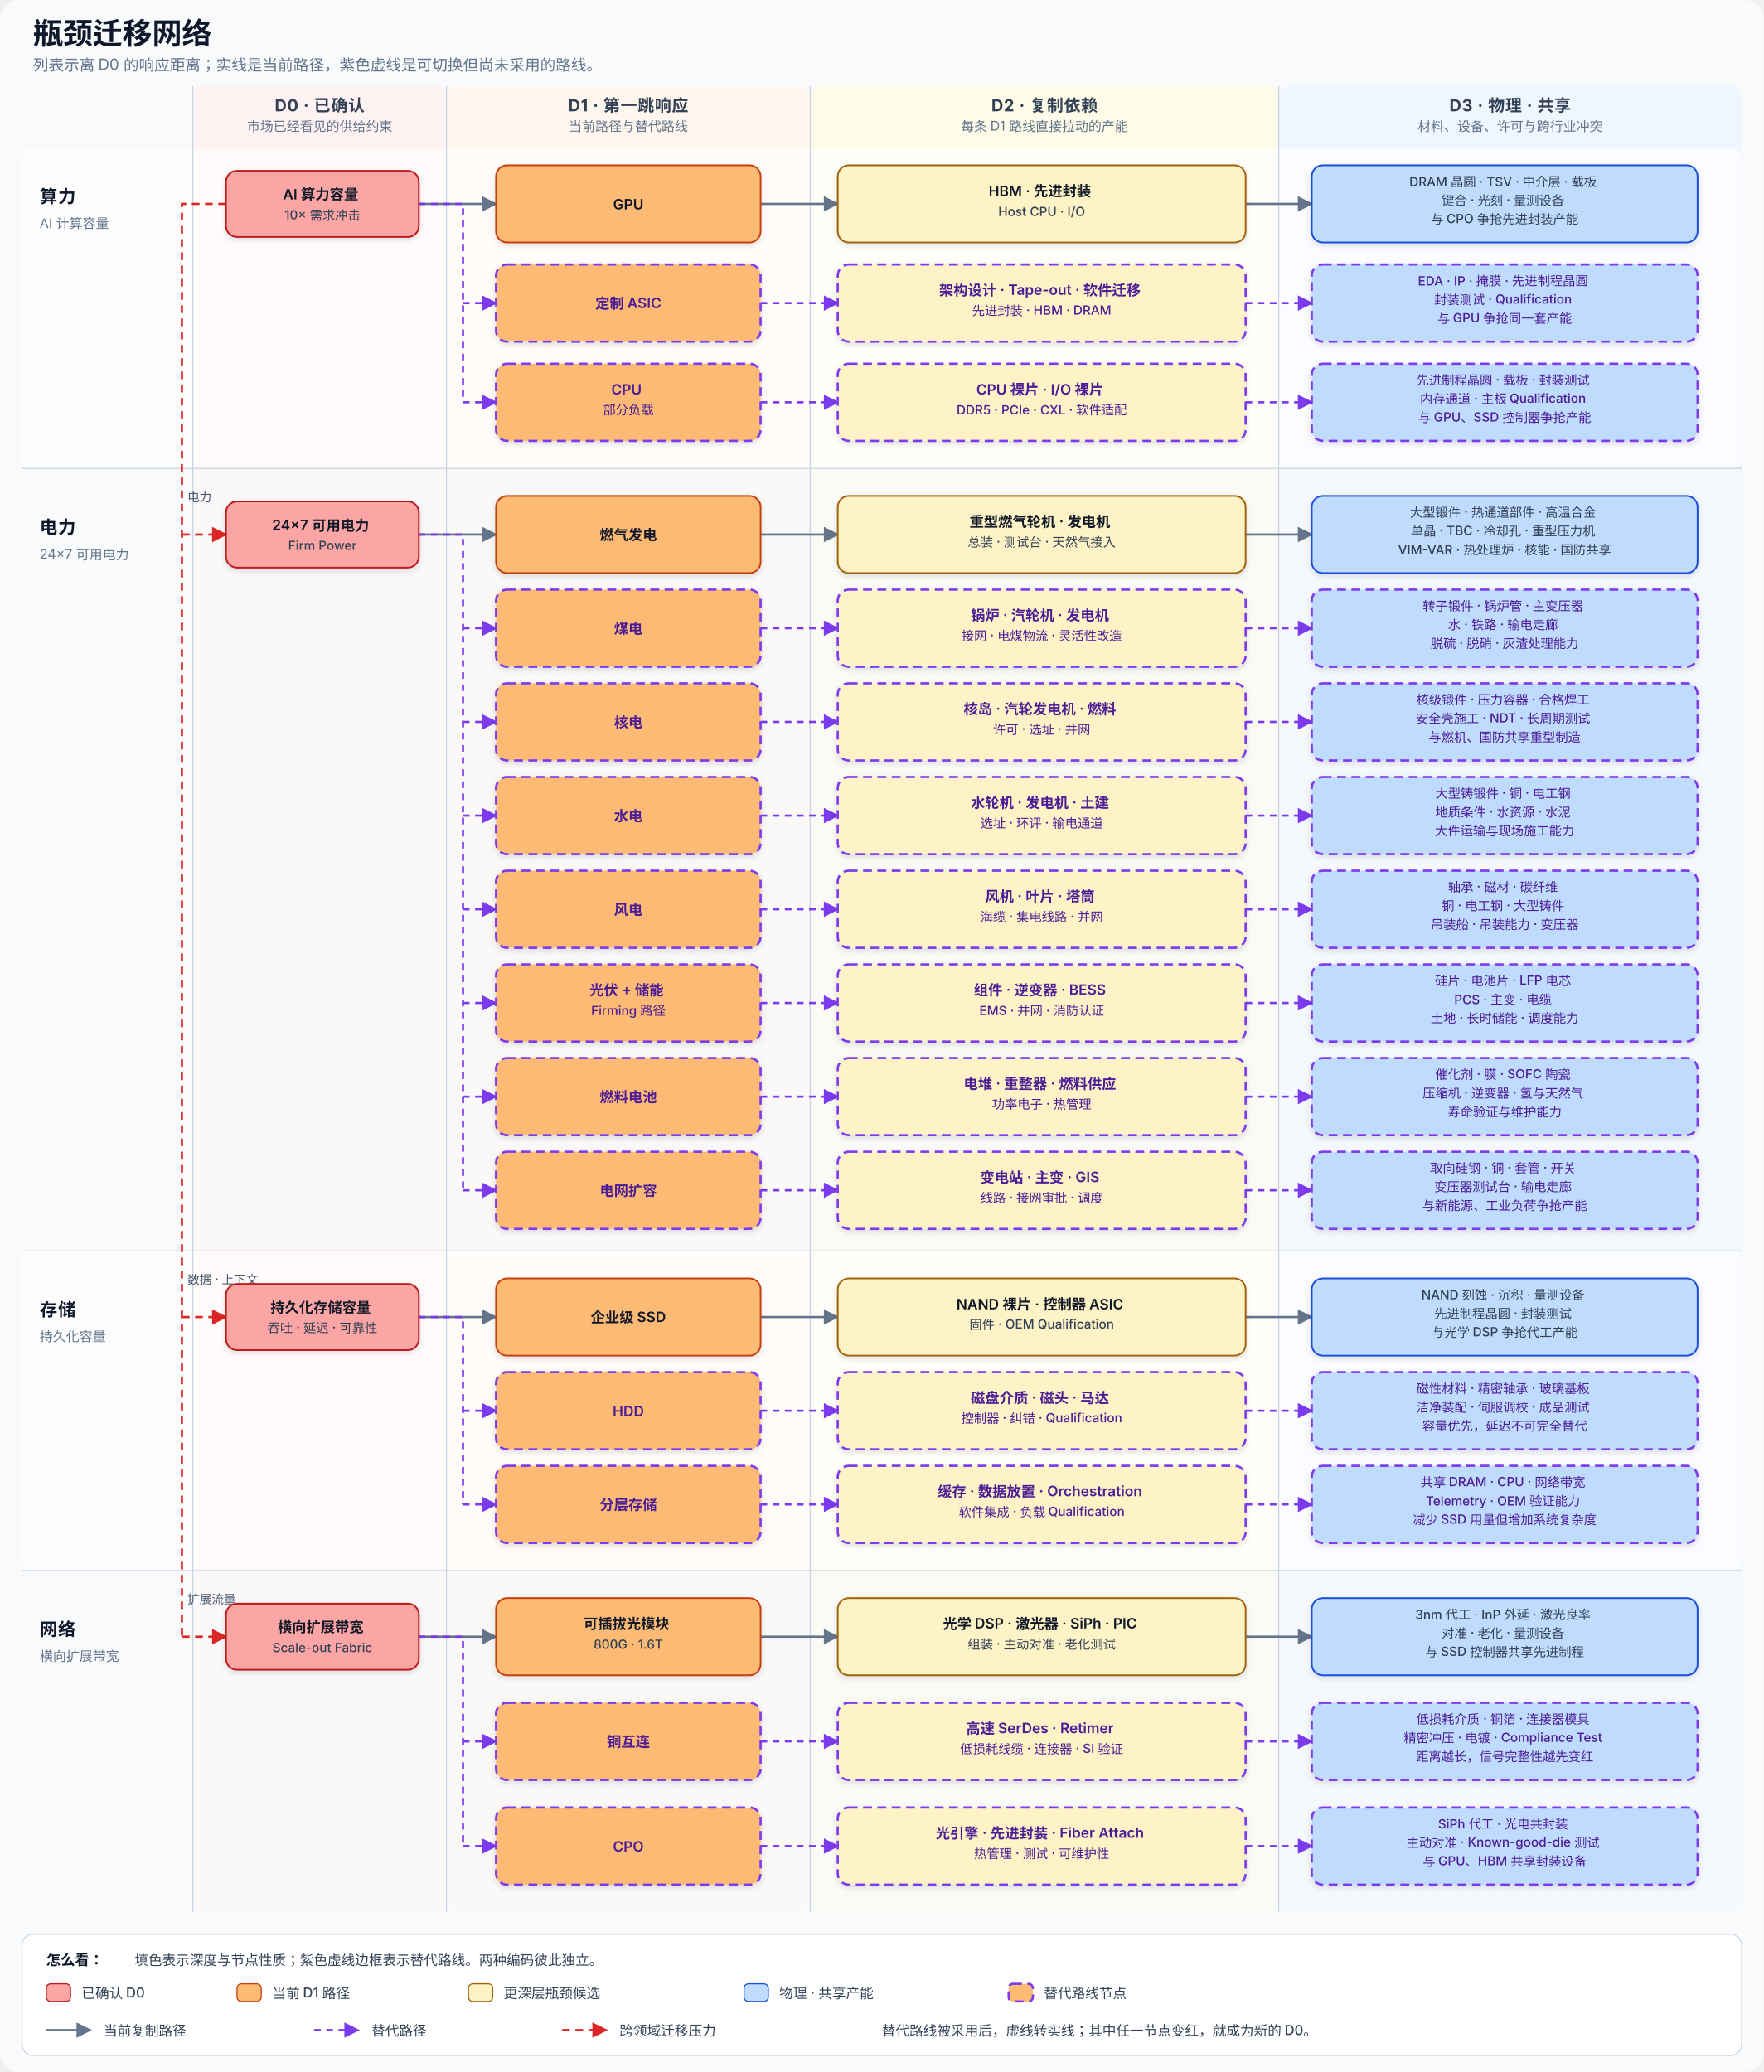
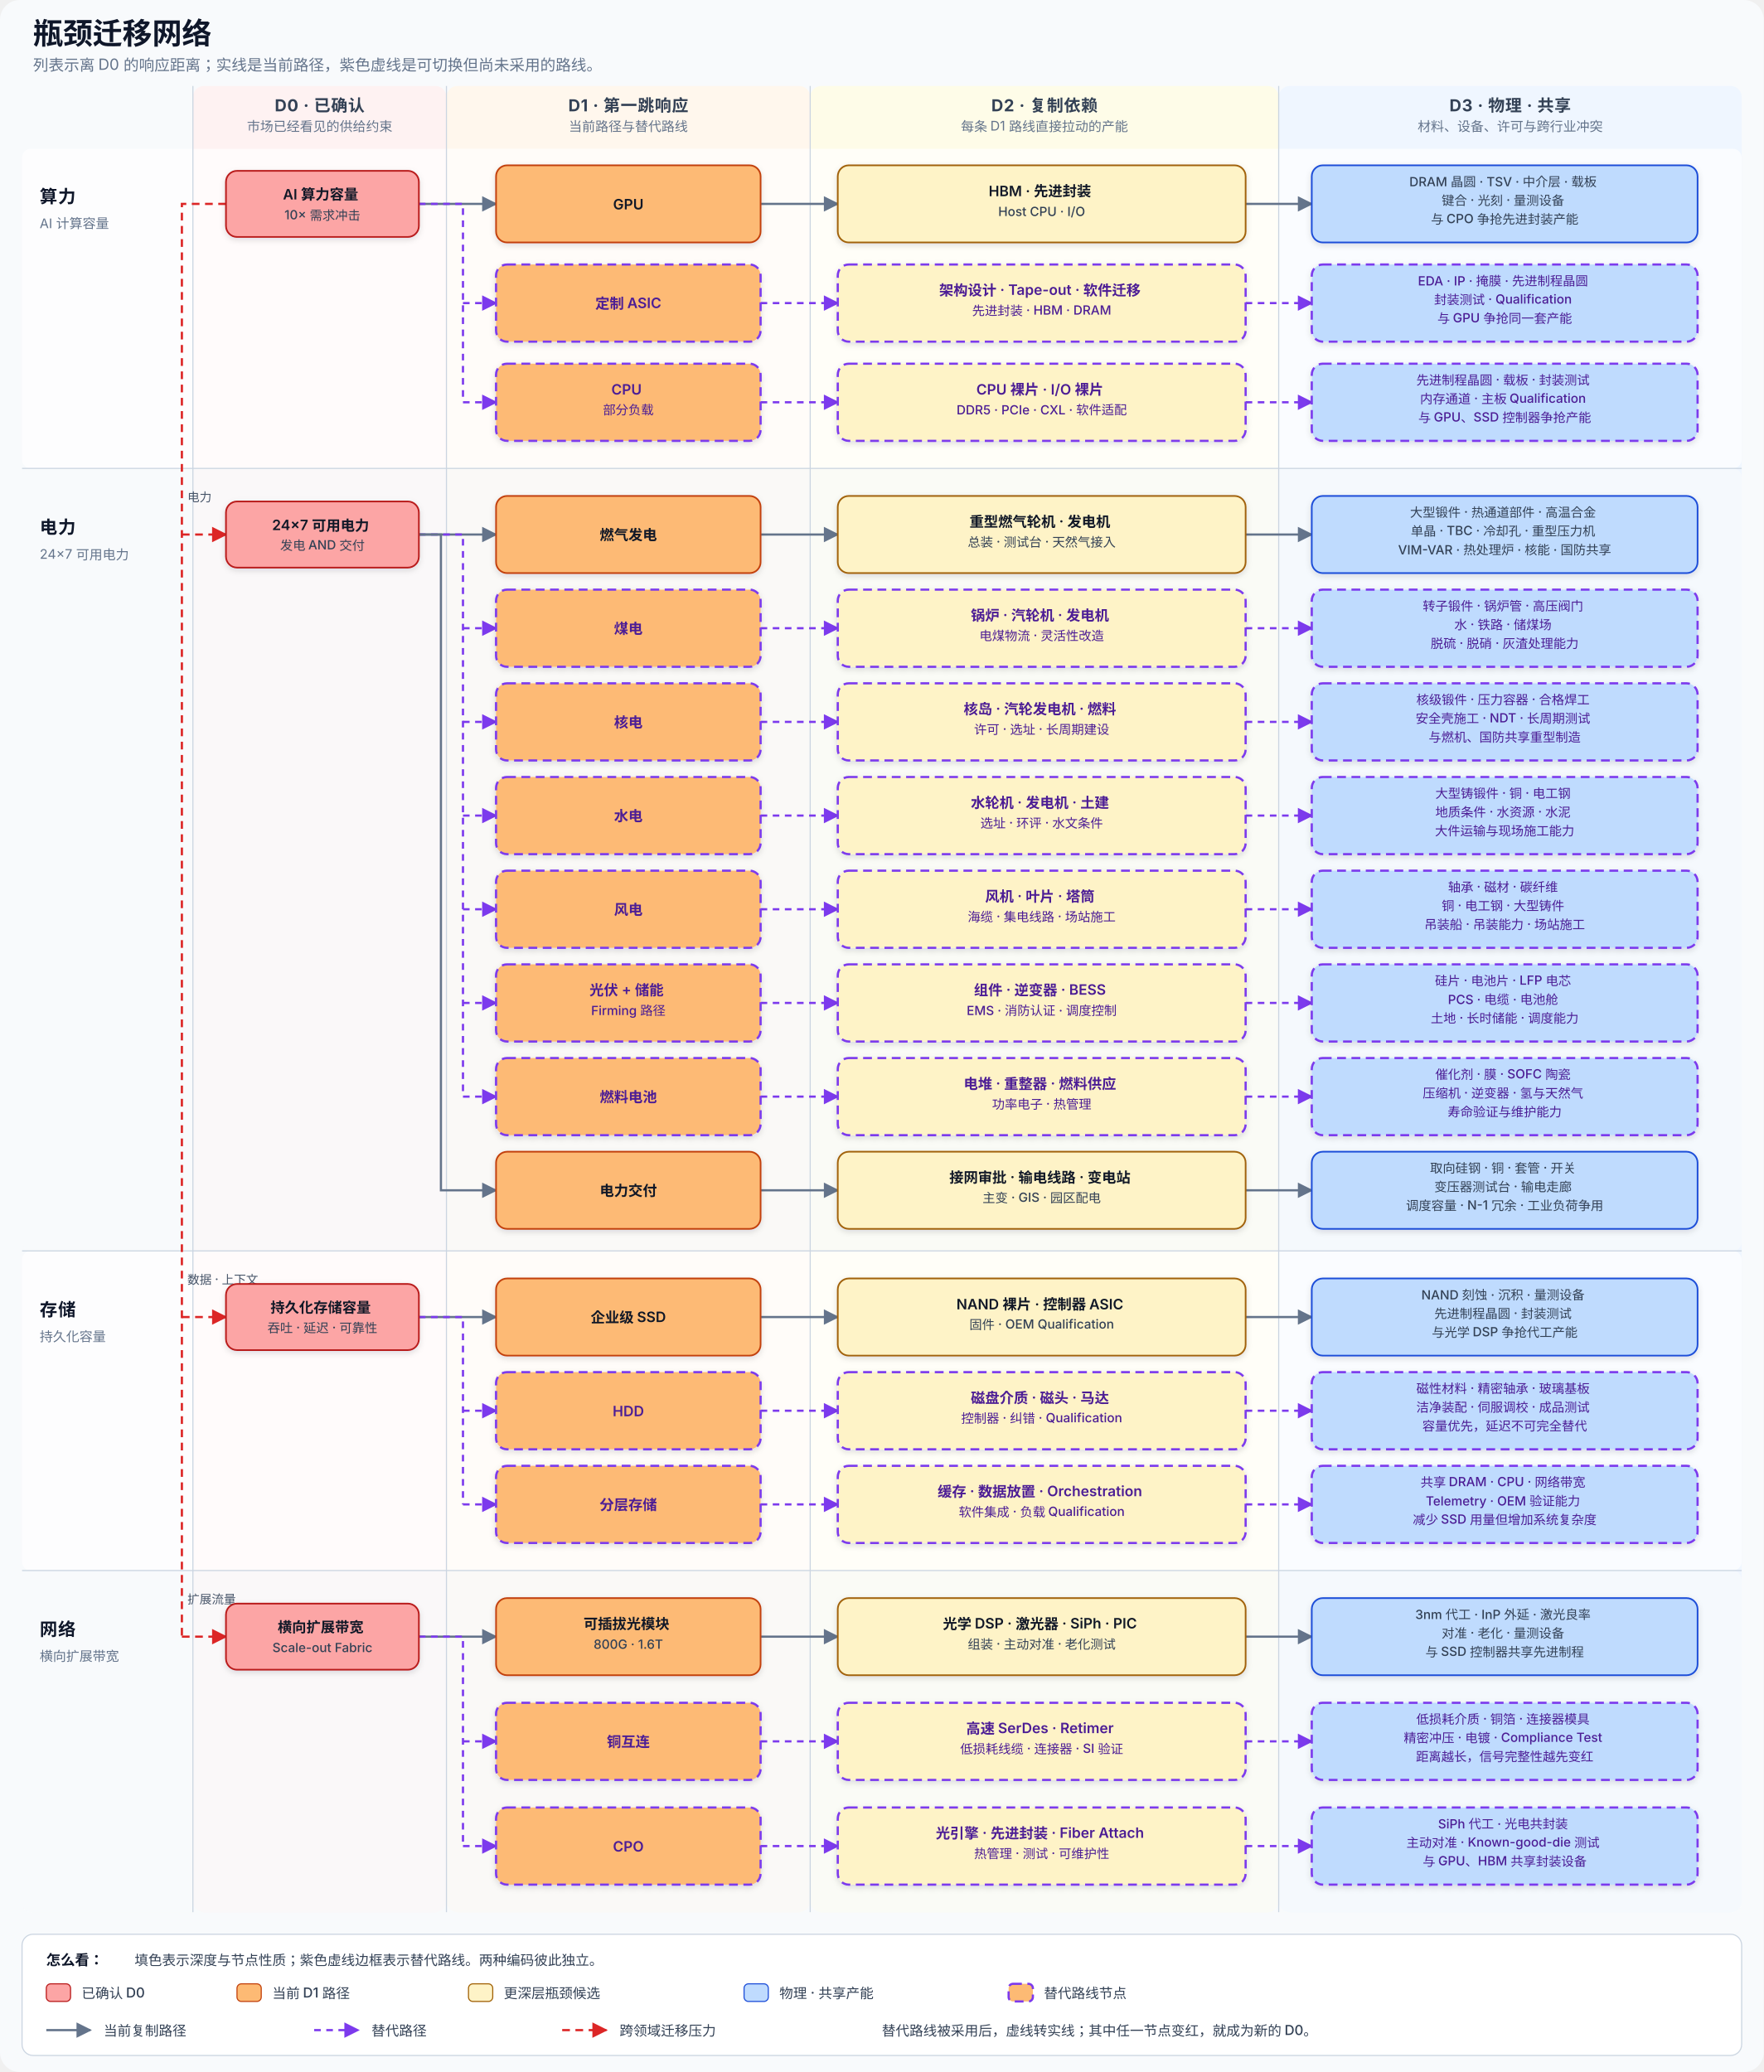
<svg xmlns="http://www.w3.org/2000/svg" width="1600" height="1880" viewBox="0 0 1600 1880" role="img" aria-labelledby="title desc">
  <defs>
    <filter id="shadow" x="-20%" y="-20%" width="140%" height="140%">
      <feDropShadow dx="0" dy="2" stdDeviation="3" flood-color="#0f172a" flood-opacity="0.13" />
    </filter>
    <marker id="arrow" viewBox="0 0 10 10" refX="9" refY="5" markerWidth="7" markerHeight="7" orient="auto-start-reverse">
      <path d="M0 0L10 5L0 10Z" fill="#64748b" />
    </marker>
    <marker id="arrow-purple" viewBox="0 0 10 10" refX="9" refY="5" markerWidth="7" markerHeight="7" orient="auto-start-reverse">
      <path d="M0 0L10 5L0 10Z" fill="#7c3aed" />
    </marker>
    <marker id="arrow-red" viewBox="0 0 10 10" refX="9" refY="5" markerWidth="7" markerHeight="7" orient="auto-start-reverse">
      <path d="M0 0L10 5L0 10Z" fill="#dc2626" />
    </marker>
    <style>
      .canvas { fill: #f8fafc; }
      .lane-a { fill: #ffffff; }
      .lane-b { fill: #f8fafc; }
      .grid { stroke: #cbd5e1; stroke-width: 1; }
      .depth-0 { fill: #fef2f2; }
      .depth-1 { fill: #fff7ed; }
      .depth-2 { fill: #fefce8; }
      .depth-3 { fill: #eff6ff; }
      .title { font: 700 27px -apple-system, BlinkMacSystemFont, "Segoe UI", sans-serif; fill: #0f172a; }
      .subtitle { font: 400 14px -apple-system, BlinkMacSystemFont, "Segoe UI", sans-serif; fill: #64748b; }
      .depth-label { font: 700 15px -apple-system, BlinkMacSystemFont, "Segoe UI", sans-serif; fill: #334155; letter-spacing: .5px; }
      .depth-note { font: 400 12px -apple-system, BlinkMacSystemFont, "Segoe UI", sans-serif; fill: #64748b; }
      .lane-label { font: 700 16px -apple-system, BlinkMacSystemFont, "Segoe UI", sans-serif; fill: #0f172a; letter-spacing: .7px; }
      .lane-note { font: 400 12px -apple-system, BlinkMacSystemFont, "Segoe UI", sans-serif; fill: #64748b; }
      .node { stroke-width: 1.5; rx: 10; filter: url(#shadow); }
      .confirmed { fill: #fca5a5; stroke: #b91c1c; }
      .direct { fill: #fdba74; stroke: #c2410c; }
      .candidate { fill: #fef3c7; stroke: #a16207; }
      .shared { fill: #bfdbfe; stroke: #1d4ed8; }
      .alt { stroke: #7c3aed; stroke-width: 2; stroke-dasharray: 8 5; }
      .node-text { font: 600 13px -apple-system, BlinkMacSystemFont, "Segoe UI", sans-serif; fill: #111827; text-anchor: middle; }
      .node-small { font: 500 11.5px -apple-system, BlinkMacSystemFont, "Segoe UI", sans-serif; fill: #334155; text-anchor: middle; }
      .alt-text { fill: #4c1d95; }
      .edge { fill: none; stroke: #64748b; stroke-width: 2; marker-end: url(#arrow); }
      .alt-edge { fill: none; stroke: #7c3aed; stroke-width: 2; stroke-dasharray: 6 5; marker-end: url(#arrow-purple); }
      .alt-trunk { fill: none; stroke: #7c3aed; stroke-width: 2; stroke-dasharray: 6 5; }
      .pressure { fill: none; stroke: #dc2626; stroke-width: 2; stroke-dasharray: 7 5; marker-end: url(#arrow-red); }
      .pressure-trunk { fill: none; stroke: #dc2626; stroke-width: 2; stroke-dasharray: 7 5; }
      .edge-label { font: 500 11px -apple-system, BlinkMacSystemFont, "Segoe UI", sans-serif; fill: #475569; }
      .legend { font: 500 12.5px -apple-system, BlinkMacSystemFont, "Segoe UI", sans-serif; fill: #334155; }
      .legend-strong { font: 700 13px -apple-system, BlinkMacSystemFont, "Segoe UI", sans-serif; fill: #0f172a; }
    </style>
  </defs>
  <rect class="canvas" width="1600" height="1880" rx="18" />
  <text class="title" x="30" y="40">瓶颈迁移网络</text>
  <text class="subtitle" x="30" y="64">列表示离 D0 的响应距离；实线是当前路径，紫色虚线是可切换但尚未采用的路线。</text>
  <rect class="depth-0" x="175" y="78" width="230" height="1657" rx="10" />
  <rect class="depth-1" x="405" y="78" width="330" height="1657" rx="10" />
  <rect class="depth-2" x="735" y="78" width="425" height="1657" rx="10" />
  <rect class="depth-3" x="1160" y="78" width="420" height="1657" rx="10" />
  <text class="depth-label" x="290" y="101" text-anchor="middle">D0 · 已确认</text>
  <text class="depth-note" x="290" y="119" text-anchor="middle">市场已经看见的供给约束</text>
  <text class="depth-label" x="570" y="101" text-anchor="middle">D1 · 第一跳响应</text>
  <text class="depth-note" x="570" y="119" text-anchor="middle">当前路径与替代路线</text>
  <text class="depth-label" x="947.5" y="101" text-anchor="middle">D2 · 复制依赖</text>
  <text class="depth-note" x="947.5" y="119" text-anchor="middle">每条 D1 路线直接拉动的产能</text>
  <text class="depth-label" x="1370" y="101" text-anchor="middle">D3 · 物理 · 共享</text>
  <text class="depth-note" x="1370" y="119" text-anchor="middle">材料、设备、许可与跨行业冲突</text>
  <rect class="lane-a" x="20" y="135" width="1560" height="290" rx="8" opacity=".68" />
  <rect class="lane-b" x="20" y="425" width="1560" height="710" rx="8" opacity=".68" />
  <rect class="lane-a" x="20" y="1135" width="1560" height="290" rx="8" opacity=".68" />
  <rect class="lane-b" x="20" y="1425" width="1560" height="310" rx="8" opacity=".68" />
  <line class="grid" x1="20" y1="425" x2="1580" y2="425" />
  <line class="grid" x1="20" y1="1135" x2="1580" y2="1135" />
  <line class="grid" x1="20" y1="1425" x2="1580" y2="1425" />
  <line class="grid" x1="175" y1="78" x2="175" y2="1735" />
  <line class="grid" x1="405" y1="78" x2="405" y2="1735" />
  <line class="grid" x1="735" y1="78" x2="735" y2="1735" />
  <line class="grid" x1="1160" y1="78" x2="1160" y2="1735" />
  <text class="lane-label" x="36" y="184">算力</text>
  <text class="lane-note" x="36" y="207">AI 计算容量</text>
  <text class="lane-label" x="36" y="484">电力</text>
  <text class="lane-note" x="36" y="507">24×7 可用电力</text>
  <text class="lane-label" x="36" y="1194">存储</text>
  <text class="lane-note" x="36" y="1217">持久化容量</text>
  <text class="lane-label" x="36" y="1484">网络</text>
  <text class="lane-note" x="36" y="1507">横向扩展带宽</text>
  <path class="pressure-trunk" d="M205 185H165V1485" />
  <path class="pressure" d="M165 485H205" />
  <path class="pressure" d="M165 1195H205" />
  <path class="pressure" d="M165 1485H205" />
  <text class="edge-label" x="170" y="455">电力</text>
  <text class="edge-label" x="170" y="1165">数据 · 上下文</text>
  <text class="edge-label" x="170" y="1455">扩展流量</text>
  <path class="edge" d="M380 185H450" />
  <path class="alt-trunk" d="M380 185H420V365" />
  <path class="alt-edge" d="M420 275H450" />
  <path class="alt-edge" d="M420 365H450" />
  <path class="edge" d="M690 185H760" />
  <path class="edge" d="M1130 185H1190" />
  <path class="alt-edge" d="M690 275H760" />
  <path class="alt-edge" d="M1130 275H1190" />
  <path class="alt-edge" d="M690 365H760" />
  <path class="alt-edge" d="M1130 365H1190" />
  <rect class="node confirmed" x="205" y="155" width="175" height="60" />
  <text class="node-text" x="292.5" y="181">
    <tspan x="292.5">AI 算力容量</tspan>
    <tspan class="node-small" x="292.5" dy="18">10× 需求冲击</tspan>
  </text>
  <rect class="node direct" x="450" y="150" width="240" height="70" />
  <text class="node-text" x="570" y="190">GPU</text>
  <rect class="node candidate" x="760" y="150" width="370" height="70" />
  <text class="node-text" x="945" y="178">
    <tspan x="945">HBM · 先进封装</tspan>
    <tspan class="node-small" x="945" dy="18">Host CPU · I/O</tspan>
  </text>
  <rect class="node shared" x="1190" y="150" width="350" height="70" />
  <text class="node-small" x="1365" y="169">
    <tspan x="1365">DRAM 晶圆 · TSV · 中介层 · 载板</tspan>
    <tspan x="1365" dy="17">键合 · 光刻 · 量测设备</tspan>
    <tspan x="1365" dy="17">与 CPO 争抢先进封装产能</tspan>
  </text>
  <rect class="node direct alt" x="450" y="240" width="240" height="70" />
  <text class="node-text alt-text" x="570" y="280">定制 ASIC</text>
  <rect class="node candidate alt" x="760" y="240" width="370" height="70" />
  <text class="node-text alt-text" x="945" y="268">
    <tspan x="945">架构设计 · Tape-out · 软件迁移</tspan>
    <tspan class="node-small alt-text" x="945" dy="18">先进封装 · HBM · DRAM</tspan>
  </text>
  <rect class="node shared alt" x="1190" y="240" width="350" height="70" />
  <text class="node-small alt-text" x="1365" y="259">
    <tspan x="1365">EDA · IP · 掩膜 · 先进制程晶圆</tspan>
    <tspan x="1365" dy="17">封装测试 · Qualification</tspan>
    <tspan x="1365" dy="17">与 GPU 争抢同一套产能</tspan>
  </text>
  <rect class="node direct alt" x="450" y="330" width="240" height="70" />
  <text class="node-text alt-text" x="570" y="358">
    <tspan x="570">CPU</tspan>
    <tspan class="node-small alt-text" x="570" dy="18">部分负载</tspan>
  </text>
  <rect class="node candidate alt" x="760" y="330" width="370" height="70" />
  <text class="node-text alt-text" x="945" y="358">
    <tspan x="945">CPU 裸片 · I/O 裸片</tspan>
    <tspan class="node-small alt-text" x="945" dy="18">DDR5 · PCIe · CXL · 软件适配</tspan>
  </text>
  <rect class="node shared alt" x="1190" y="330" width="350" height="70" />
  <text class="node-small alt-text" x="1365" y="349">
    <tspan x="1365">先进制程晶圆 · 载板 · 封装测试</tspan>
    <tspan x="1365" dy="17">内存通道 · 主板 Qualification</tspan>
    <tspan x="1365" dy="17">与 GPU、SSD 控制器争抢产能</tspan>
  </text>
  <path class="edge" d="M380 485H450" />
-   <path class="alt-trunk" d="M380 485H420V1080" />
+   <path class="alt-trunk" d="M380 485H420V995" />
  <path class="alt-edge" d="M420 570H450" />
  <path class="alt-edge" d="M420 655H450" />
  <path class="alt-edge" d="M420 740H450" />
  <path class="alt-edge" d="M420 825H450" />
  <path class="alt-edge" d="M420 910H450" />
  <path class="alt-edge" d="M420 995H450" />
-   <path class="alt-edge" d="M420 1080H450" />
+   <path class="edge" d="M380 485H400V1080H450" />
  <path class="edge" d="M690 485H760" />
  <path class="edge" d="M1130 485H1190" />
  <path class="alt-edge" d="M690 570H760" />
  <path class="alt-edge" d="M1130 570H1190" />
  <path class="alt-edge" d="M690 655H760" />
  <path class="alt-edge" d="M1130 655H1190" />
  <path class="alt-edge" d="M690 740H760" />
  <path class="alt-edge" d="M1130 740H1190" />
  <path class="alt-edge" d="M690 825H760" />
  <path class="alt-edge" d="M1130 825H1190" />
  <path class="alt-edge" d="M690 910H760" />
  <path class="alt-edge" d="M1130 910H1190" />
  <path class="alt-edge" d="M690 995H760" />
  <path class="alt-edge" d="M1130 995H1190" />
-   <path class="alt-edge" d="M690 1080H760" />
-   <path class="alt-edge" d="M1130 1080H1190" />
+   <path class="edge" d="M690 1080H760" />
+   <path class="edge" d="M1130 1080H1190" />
  <rect class="node confirmed" x="205" y="455" width="175" height="60" />
  <text class="node-text" x="292.5" y="481">
    <tspan x="292.5">24×7 可用电力</tspan>
-     <tspan class="node-small" x="292.5" dy="18">Firm Power</tspan>
+     <tspan class="node-small" x="292.5" dy="18">发电 AND 交付</tspan>
  </text>
  <rect class="node direct" x="450" y="450" width="240" height="70" />
  <text class="node-text" x="570" y="490">燃气发电</text>
  <rect class="node candidate" x="760" y="450" width="370" height="70" />
  <text class="node-text" x="945" y="478">
    <tspan x="945">重型燃气轮机 · 发电机</tspan>
    <tspan class="node-small" x="945" dy="18">总装 · 测试台 · 天然气接入</tspan>
  </text>
  <rect class="node shared" x="1190" y="450" width="350" height="70" />
  <text class="node-small" x="1365" y="469">
    <tspan x="1365">大型锻件 · 热通道部件 · 高温合金</tspan>
    <tspan x="1365" dy="17">单晶 · TBC · 冷却孔 · 重型压力机</tspan>
    <tspan x="1365" dy="17">VIM-VAR · 热处理炉 · 核能 · 国防共享</tspan>
  </text>
  <rect class="node direct alt" x="450" y="535" width="240" height="70" />
  <text class="node-text alt-text" x="570" y="575">煤电</text>
  <rect class="node candidate alt" x="760" y="535" width="370" height="70" />
  <text class="node-text alt-text" x="945" y="563">
    <tspan x="945">锅炉 · 汽轮机 · 发电机</tspan>
-     <tspan class="node-small alt-text" x="945" dy="18">接网 · 电煤物流 · 灵活性改造</tspan>
+     <tspan class="node-small alt-text" x="945" dy="18">电煤物流 · 灵活性改造</tspan>
  </text>
  <rect class="node shared alt" x="1190" y="535" width="350" height="70" />
  <text class="node-small alt-text" x="1365" y="554">
-     <tspan x="1365">转子锻件 · 锅炉管 · 主变压器</tspan>
-     <tspan x="1365" dy="17">水 · 铁路 · 输电走廊</tspan>
+     <tspan x="1365">转子锻件 · 锅炉管 · 高压阀门</tspan>
+     <tspan x="1365" dy="17">水 · 铁路 · 储煤场</tspan>
    <tspan x="1365" dy="17">脱硫 · 脱硝 · 灰渣处理能力</tspan>
  </text>
  <rect class="node direct alt" x="450" y="620" width="240" height="70" />
  <text class="node-text alt-text" x="570" y="660">核电</text>
  <rect class="node candidate alt" x="760" y="620" width="370" height="70" />
  <text class="node-text alt-text" x="945" y="648">
    <tspan x="945">核岛 · 汽轮发电机 · 燃料</tspan>
-     <tspan class="node-small alt-text" x="945" dy="18">许可 · 选址 · 并网</tspan>
+     <tspan class="node-small alt-text" x="945" dy="18">许可 · 选址 · 长周期建设</tspan>
  </text>
  <rect class="node shared alt" x="1190" y="620" width="350" height="70" />
  <text class="node-small alt-text" x="1365" y="639">
    <tspan x="1365">核级锻件 · 压力容器 · 合格焊工</tspan>
    <tspan x="1365" dy="17">安全壳施工 · NDT · 长周期测试</tspan>
    <tspan x="1365" dy="17">与燃机、国防共享重型制造</tspan>
  </text>
  <rect class="node direct alt" x="450" y="705" width="240" height="70" />
  <text class="node-text alt-text" x="570" y="745">水电</text>
  <rect class="node candidate alt" x="760" y="705" width="370" height="70" />
  <text class="node-text alt-text" x="945" y="733">
    <tspan x="945">水轮机 · 发电机 · 土建</tspan>
-     <tspan class="node-small alt-text" x="945" dy="18">选址 · 环评 · 输电通道</tspan>
+     <tspan class="node-small alt-text" x="945" dy="18">选址 · 环评 · 水文条件</tspan>
  </text>
  <rect class="node shared alt" x="1190" y="705" width="350" height="70" />
  <text class="node-small alt-text" x="1365" y="724">
    <tspan x="1365">大型铸锻件 · 铜 · 电工钢</tspan>
    <tspan x="1365" dy="17">地质条件 · 水资源 · 水泥</tspan>
    <tspan x="1365" dy="17">大件运输与现场施工能力</tspan>
  </text>
  <rect class="node direct alt" x="450" y="790" width="240" height="70" />
  <text class="node-text alt-text" x="570" y="830">风电</text>
  <rect class="node candidate alt" x="760" y="790" width="370" height="70" />
  <text class="node-text alt-text" x="945" y="818">
    <tspan x="945">风机 · 叶片 · 塔筒</tspan>
-     <tspan class="node-small alt-text" x="945" dy="18">海缆 · 集电线路 · 并网</tspan>
+     <tspan class="node-small alt-text" x="945" dy="18">海缆 · 集电线路 · 场站施工</tspan>
  </text>
  <rect class="node shared alt" x="1190" y="790" width="350" height="70" />
  <text class="node-small alt-text" x="1365" y="809">
    <tspan x="1365">轴承 · 磁材 · 碳纤维</tspan>
    <tspan x="1365" dy="17">铜 · 电工钢 · 大型铸件</tspan>
-     <tspan x="1365" dy="17">吊装船 · 吊装能力 · 变压器</tspan>
+     <tspan x="1365" dy="17">吊装船 · 吊装能力 · 场站施工</tspan>
  </text>
  <rect class="node direct alt" x="450" y="875" width="240" height="70" />
  <text class="node-text alt-text" x="570" y="903">
    <tspan x="570">光伏 + 储能</tspan>
    <tspan class="node-small alt-text" x="570" dy="18">Firming 路径</tspan>
  </text>
  <rect class="node candidate alt" x="760" y="875" width="370" height="70" />
  <text class="node-text alt-text" x="945" y="903">
    <tspan x="945">组件 · 逆变器 · BESS</tspan>
-     <tspan class="node-small alt-text" x="945" dy="18">EMS · 并网 · 消防认证</tspan>
+     <tspan class="node-small alt-text" x="945" dy="18">EMS · 消防认证 · 调度控制</tspan>
  </text>
  <rect class="node shared alt" x="1190" y="875" width="350" height="70" />
  <text class="node-small alt-text" x="1365" y="894">
    <tspan x="1365">硅片 · 电池片 · LFP 电芯</tspan>
-     <tspan x="1365" dy="17">PCS · 主变 · 电缆</tspan>
+     <tspan x="1365" dy="17">PCS · 电缆 · 电池舱</tspan>
    <tspan x="1365" dy="17">土地 · 长时储能 · 调度能力</tspan>
  </text>
  <rect class="node direct alt" x="450" y="960" width="240" height="70" />
  <text class="node-text alt-text" x="570" y="1000">燃料电池</text>
  <rect class="node candidate alt" x="760" y="960" width="370" height="70" />
  <text class="node-text alt-text" x="945" y="988">
    <tspan x="945">电堆 · 重整器 · 燃料供应</tspan>
    <tspan class="node-small alt-text" x="945" dy="18">功率电子 · 热管理</tspan>
  </text>
  <rect class="node shared alt" x="1190" y="960" width="350" height="70" />
  <text class="node-small alt-text" x="1365" y="979">
    <tspan x="1365">催化剂 · 膜 · SOFC 陶瓷</tspan>
    <tspan x="1365" dy="17">压缩机 · 逆变器 · 氢与天然气</tspan>
    <tspan x="1365" dy="17">寿命验证与维护能力</tspan>
  </text>
-   <rect class="node direct alt" x="450" y="1045" width="240" height="70" />
-   <text class="node-text alt-text" x="570" y="1085">电网扩容</text>
-   <rect class="node candidate alt" x="760" y="1045" width="370" height="70" />
-   <text class="node-text alt-text" x="945" y="1073">
-     <tspan x="945">变电站 · 主变 · GIS</tspan>
-     <tspan class="node-small alt-text" x="945" dy="18">线路 · 接网审批 · 调度</tspan>
-   </text>
-   <rect class="node shared alt" x="1190" y="1045" width="350" height="70" />
-   <text class="node-small alt-text" x="1365" y="1064">
+   <rect class="node direct" x="450" y="1045" width="240" height="70" />
+   <text class="node-text" x="570" y="1085">电力交付</text>
+   <rect class="node candidate" x="760" y="1045" width="370" height="70" />
+   <text class="node-text" x="945" y="1073">
+     <tspan x="945">接网审批 · 输电线路 · 变电站</tspan>
+     <tspan class="node-small" x="945" dy="18">主变 · GIS · 园区配电</tspan>
+   </text>
+   <rect class="node shared" x="1190" y="1045" width="350" height="70" />
+   <text class="node-small" x="1365" y="1064">
    <tspan x="1365">取向硅钢 · 铜 · 套管 · 开关</tspan>
    <tspan x="1365" dy="17">变压器测试台 · 输电走廊</tspan>
-     <tspan x="1365" dy="17">与新能源、工业负荷争抢产能</tspan>
+     <tspan x="1365" dy="17">调度容量 · N-1 冗余 · 工业负荷争用</tspan>
  </text>
  <path class="edge" d="M380 1195H450" />
  <path class="alt-trunk" d="M380 1195H420V1365" />
  <path class="alt-edge" d="M420 1280H450" />
  <path class="alt-edge" d="M420 1365H450" />
  <path class="edge" d="M690 1195H760" />
  <path class="edge" d="M1130 1195H1190" />
  <path class="alt-edge" d="M690 1280H760" />
  <path class="alt-edge" d="M1130 1280H1190" />
  <path class="alt-edge" d="M690 1365H760" />
  <path class="alt-edge" d="M1130 1365H1190" />
  <rect class="node confirmed" x="205" y="1165" width="175" height="60" />
  <text class="node-text" x="292.5" y="1191">
    <tspan x="292.5">持久化存储容量</tspan>
    <tspan class="node-small" x="292.5" dy="18">吞吐 · 延迟 · 可靠性</tspan>
  </text>
  <rect class="node direct" x="450" y="1160" width="240" height="70" />
  <text class="node-text" x="570" y="1200">企业级 SSD</text>
  <rect class="node candidate" x="760" y="1160" width="370" height="70" />
  <text class="node-text" x="945" y="1188">
    <tspan x="945">NAND 裸片 · 控制器 ASIC</tspan>
    <tspan class="node-small" x="945" dy="18">固件 · OEM Qualification</tspan>
  </text>
  <rect class="node shared" x="1190" y="1160" width="350" height="70" />
  <text class="node-small" x="1365" y="1179">
    <tspan x="1365">NAND 刻蚀 · 沉积 · 量测设备</tspan>
    <tspan x="1365" dy="17">先进制程晶圆 · 封装测试</tspan>
    <tspan x="1365" dy="17">与光学 DSP 争抢代工产能</tspan>
  </text>
  <rect class="node direct alt" x="450" y="1245" width="240" height="70" />
  <text class="node-text alt-text" x="570" y="1285">HDD</text>
  <rect class="node candidate alt" x="760" y="1245" width="370" height="70" />
  <text class="node-text alt-text" x="945" y="1273">
    <tspan x="945">磁盘介质 · 磁头 · 马达</tspan>
    <tspan class="node-small alt-text" x="945" dy="18">控制器 · 纠错 · Qualification</tspan>
  </text>
  <rect class="node shared alt" x="1190" y="1245" width="350" height="70" />
  <text class="node-small alt-text" x="1365" y="1264">
    <tspan x="1365">磁性材料 · 精密轴承 · 玻璃基板</tspan>
    <tspan x="1365" dy="17">洁净装配 · 伺服调校 · 成品测试</tspan>
    <tspan x="1365" dy="17">容量优先，延迟不可完全替代</tspan>
  </text>
  <rect class="node direct alt" x="450" y="1330" width="240" height="70" />
  <text class="node-text alt-text" x="570" y="1370">分层存储</text>
  <rect class="node candidate alt" x="760" y="1330" width="370" height="70" />
  <text class="node-text alt-text" x="945" y="1358">
    <tspan x="945">缓存 · 数据放置 · Orchestration</tspan>
    <tspan class="node-small alt-text" x="945" dy="18">软件集成 · 负载 Qualification</tspan>
  </text>
  <rect class="node shared alt" x="1190" y="1330" width="350" height="70" />
  <text class="node-small alt-text" x="1365" y="1349">
    <tspan x="1365">共享 DRAM · CPU · 网络带宽</tspan>
    <tspan x="1365" dy="17">Telemetry · OEM 验证能力</tspan>
    <tspan x="1365" dy="17">减少 SSD 用量但增加系统复杂度</tspan>
  </text>
  <path class="edge" d="M380 1485H450" />
  <path class="alt-trunk" d="M380 1485H420V1675" />
  <path class="alt-edge" d="M420 1580H450" />
  <path class="alt-edge" d="M420 1675H450" />
  <path class="edge" d="M690 1485H760" />
  <path class="edge" d="M1130 1485H1190" />
  <path class="alt-edge" d="M690 1580H760" />
  <path class="alt-edge" d="M1130 1580H1190" />
  <path class="alt-edge" d="M690 1675H760" />
  <path class="alt-edge" d="M1130 1675H1190" />
  <rect class="node confirmed" x="205" y="1455" width="175" height="60" />
  <text class="node-text" x="292.5" y="1481">
    <tspan x="292.5">横向扩展带宽</tspan>
    <tspan class="node-small" x="292.5" dy="18">Scale-out Fabric</tspan>
  </text>
  <rect class="node direct" x="450" y="1450" width="240" height="70" />
  <text class="node-text" x="570" y="1478">
    <tspan x="570">可插拔光模块</tspan>
    <tspan class="node-small" x="570" dy="18">800G · 1.6T</tspan>
  </text>
  <rect class="node candidate" x="760" y="1450" width="370" height="70" />
  <text class="node-text" x="945" y="1478">
    <tspan x="945">光学 DSP · 激光器 · SiPh · PIC</tspan>
    <tspan class="node-small" x="945" dy="18">组装 · 主动对准 · 老化测试</tspan>
  </text>
  <rect class="node shared" x="1190" y="1450" width="350" height="70" />
  <text class="node-small" x="1365" y="1469">
    <tspan x="1365">3nm 代工 · InP 外延 · 激光良率</tspan>
    <tspan x="1365" dy="17">对准 · 老化 · 量测设备</tspan>
    <tspan x="1365" dy="17">与 SSD 控制器共享先进制程</tspan>
  </text>
  <rect class="node direct alt" x="450" y="1545" width="240" height="70" />
  <text class="node-text alt-text" x="570" y="1585">铜互连</text>
  <rect class="node candidate alt" x="760" y="1545" width="370" height="70" />
  <text class="node-text alt-text" x="945" y="1573">
    <tspan x="945">高速 SerDes · Retimer</tspan>
    <tspan class="node-small alt-text" x="945" dy="18">低损耗线缆 · 连接器 · SI 验证</tspan>
  </text>
  <rect class="node shared alt" x="1190" y="1545" width="350" height="70" />
  <text class="node-small alt-text" x="1365" y="1564">
    <tspan x="1365">低损耗介质 · 铜箔 · 连接器模具</tspan>
    <tspan x="1365" dy="17">精密冲压 · 电镀 · Compliance Test</tspan>
    <tspan x="1365" dy="17">距离越长，信号完整性越先变红</tspan>
  </text>
  <rect class="node direct alt" x="450" y="1640" width="240" height="70" />
  <text class="node-text alt-text" x="570" y="1680">CPO</text>
  <rect class="node candidate alt" x="760" y="1640" width="370" height="70" />
  <text class="node-text alt-text" x="945" y="1668">
    <tspan x="945">光引擎 · 先进封装 · Fiber Attach</tspan>
    <tspan class="node-small alt-text" x="945" dy="18">热管理 · 测试 · 可维护性</tspan>
  </text>
  <rect class="node shared alt" x="1190" y="1640" width="350" height="70" />
  <text class="node-small alt-text" x="1365" y="1659">
    <tspan x="1365">SiPh 代工 · 光电共封装</tspan>
    <tspan x="1365" dy="17">主动对准 · Known-good-die 测试</tspan>
    <tspan x="1365" dy="17">与 GPU、HBM 共享封装设备</tspan>
  </text>
  <rect x="20" y="1755" width="1560" height="110" rx="10" fill="#ffffff" stroke="#cbd5e1" />
  <text class="legend-strong" x="42" y="1783">怎么看：</text>
  <text class="legend" x="122" y="1783">填色表示深度与节点性质；紫色虚线边框表示替代路线。两种编码彼此独立。</text>
  <rect x="42" y="1800" width="22" height="16" rx="4" class="confirmed" />
  <text class="legend" x="74" y="1813">已确认 D0</text>
  <rect x="215" y="1800" width="22" height="16" rx="4" class="direct" />
  <text class="legend" x="247" y="1813">当前 D1 路径</text>
  <rect x="425" y="1800" width="22" height="16" rx="4" class="candidate" />
  <text class="legend" x="457" y="1813">更深层瓶颈候选</text>
  <rect x="675" y="1800" width="22" height="16" rx="4" class="shared" />
  <text class="legend" x="707" y="1813">物理 · 共享产能</text>
  <rect x="915" y="1800" width="22" height="16" rx="4" class="direct alt" />
  <text class="legend" x="947" y="1813">替代路线节点</text>
  <line x1="42" y1="1842" x2="82" y2="1842" class="edge" />
  <text class="legend" x="94" y="1847">当前复制路径</text>
  <line x1="285" y1="1842" x2="325" y2="1842" class="alt-edge" />
  <text class="legend" x="337" y="1847">替代路径</text>
  <line x1="510" y1="1842" x2="550" y2="1842" class="pressure" />
  <text class="legend" x="562" y="1847">跨领域迁移压力</text>
  <text class="legend" x="800" y="1847">替代路线被采用后，虚线转实线；其中任一节点变红，就成为新的 D0。</text>
</svg>
